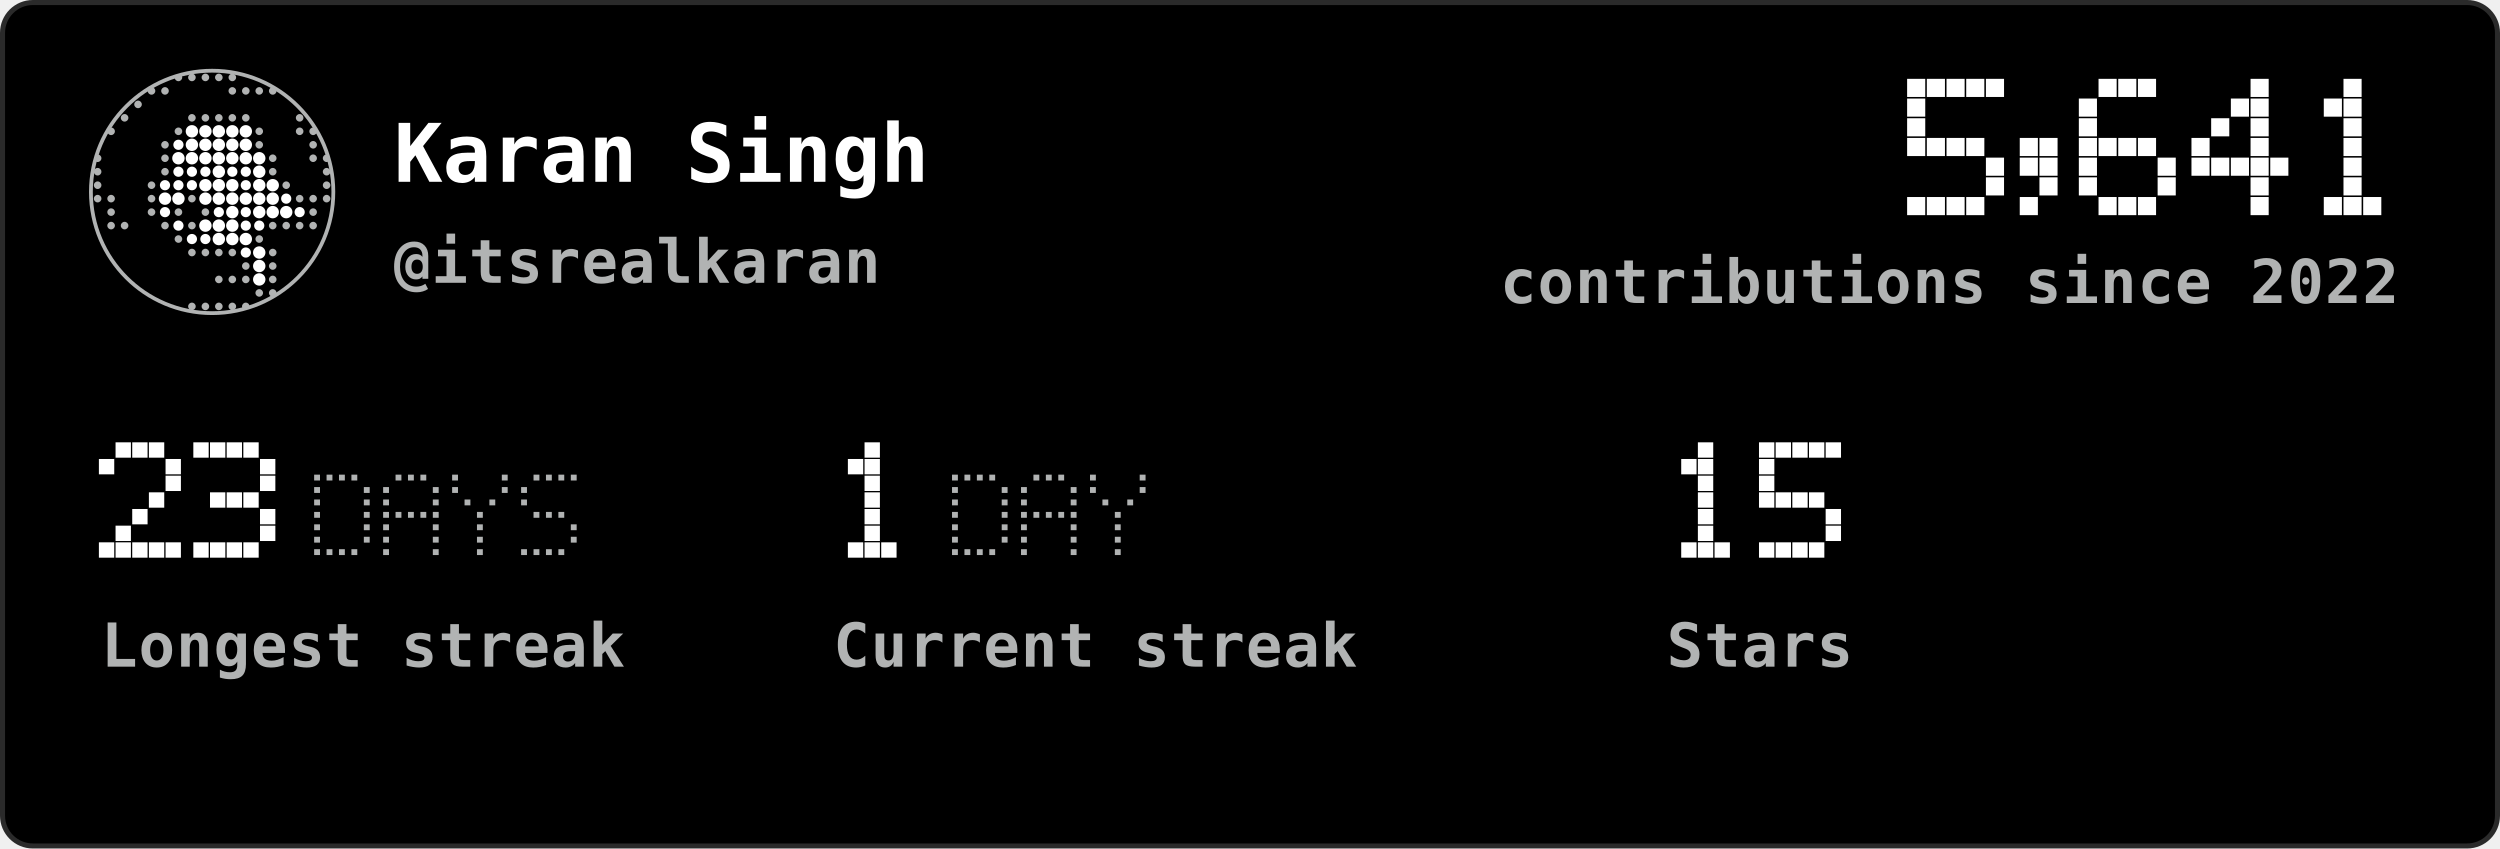
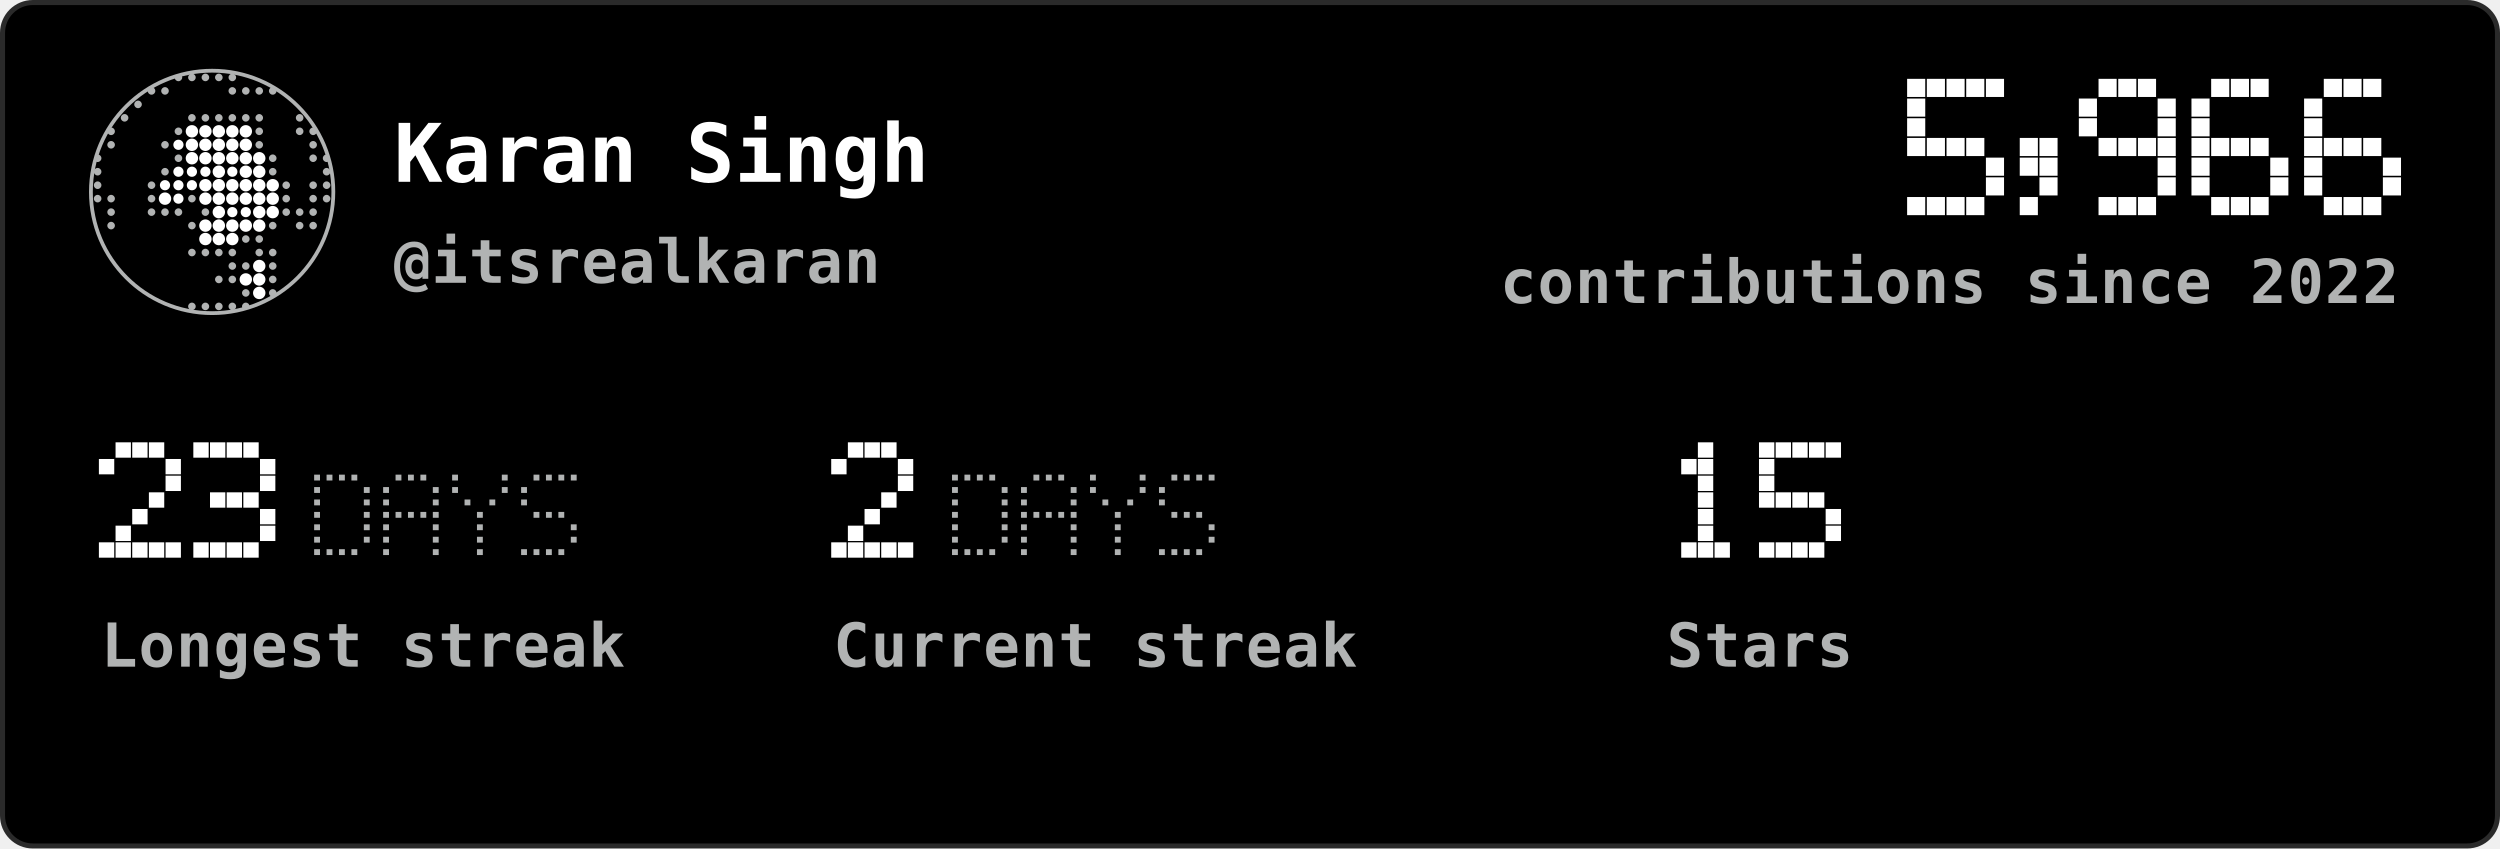
<svg xmlns="http://www.w3.org/2000/svg" width="495" height="168" viewBox="0 0 495 168" role="img">
  <rect x="0.5" y="0.5" width="494" height="167" rx="6" fill="#000000" stroke="#2A2A2A" stroke-width="1" />
  <rect x="20" y="20" width="0" height="0" fill="#FFFFFF" />
  <clipPath id="pfp">
    <circle cx="42.00" cy="38.00" r="24.00" />
  </clipPath>
  <g clip-path="url(#pfp)">
    <circle cx="27.33" cy="15.33" r="0.75" fill="#B1B3B3" />
    <circle cx="32.67" cy="15.33" r="0.75" fill="#B1B3B3" />
    <circle cx="35.33" cy="15.33" r="0.75" fill="#B1B3B3" />
    <circle cx="38.00" cy="15.33" r="0.75" fill="#B1B3B3" />
    <circle cx="40.67" cy="15.33" r="0.75" fill="#B1B3B3" />
    <circle cx="43.33" cy="15.33" r="0.75" fill="#B1B3B3" />
    <circle cx="46.00" cy="15.33" r="0.75" fill="#B1B3B3" />
    <circle cx="24.67" cy="18.00" r="0.75" fill="#B1B3B3" />
    <circle cx="27.33" cy="18.00" r="1.01" fill="#FFFFFF" />
    <circle cx="30.00" cy="18.00" r="0.75" fill="#B1B3B3" />
    <circle cx="32.67" cy="18.00" r="0.75" fill="#B1B3B3" />
    <circle cx="46.00" cy="18.00" r="0.75" fill="#B1B3B3" />
    <circle cx="48.67" cy="18.00" r="0.75" fill="#B1B3B3" />
    <circle cx="51.33" cy="18.00" r="0.75" fill="#B1B3B3" />
    <circle cx="54.00" cy="18.00" r="0.75" fill="#B1B3B3" />
    <circle cx="24.67" cy="20.67" r="0.75" fill="#B1B3B3" />
    <circle cx="27.33" cy="20.67" r="0.75" fill="#B1B3B3" />
    <circle cx="22.00" cy="23.33" r="0.75" fill="#B1B3B3" />
    <circle cx="24.67" cy="23.33" r="0.75" fill="#B1B3B3" />
    <circle cx="38.00" cy="23.33" r="0.75" fill="#B1B3B3" />
    <circle cx="40.67" cy="23.33" r="0.75" fill="#B1B3B3" />
    <circle cx="43.33" cy="23.33" r="0.75" fill="#B1B3B3" />
    <circle cx="46.00" cy="23.33" r="0.75" fill="#B1B3B3" />
    <circle cx="48.67" cy="23.33" r="0.75" fill="#B1B3B3" />
+     <circle cx="51.33" cy="23.33" r="0.75" fill="#B1B3B3" />
    <circle cx="59.33" cy="23.33" r="0.75" fill="#B1B3B3" />
    <circle cx="22.00" cy="26.00" r="0.75" fill="#B1B3B3" />
    <circle cx="35.33" cy="26.00" r="0.75" fill="#B1B3B3" />
    <circle cx="38.00" cy="26.00" r="1.23" fill="#FFFFFF" />
    <circle cx="40.67" cy="26.00" r="1.23" fill="#FFFFFF" />
    <circle cx="43.33" cy="26.00" r="1.23" fill="#FFFFFF" />
    <circle cx="46.00" cy="26.00" r="1.23" fill="#FFFFFF" />
    <circle cx="48.67" cy="26.00" r="1.23" fill="#FFFFFF" />
    <circle cx="51.33" cy="26.00" r="0.75" fill="#B1B3B3" />
    <circle cx="59.33" cy="26.00" r="0.75" fill="#B1B3B3" />
    <circle cx="62.00" cy="26.00" r="0.75" fill="#B1B3B3" />
    <circle cx="19.33" cy="28.67" r="0.75" fill="#B1B3B3" />
+     <circle cx="22.00" cy="28.67" r="0.75" fill="#B1B3B3" />
    <circle cx="32.67" cy="28.67" r="0.75" fill="#B1B3B3" />
    <circle cx="35.33" cy="28.67" r="1.01" fill="#FFFFFF" />
    <circle cx="38.00" cy="28.67" r="1.23" fill="#FFFFFF" />
    <circle cx="40.67" cy="28.67" r="1.23" fill="#FFFFFF" />
    <circle cx="43.33" cy="28.67" r="1.23" fill="#FFFFFF" />
    <circle cx="46.00" cy="28.67" r="1.23" fill="#FFFFFF" />
    <circle cx="48.67" cy="28.67" r="1.23" fill="#FFFFFF" />
    <circle cx="51.33" cy="28.67" r="0.75" fill="#B1B3B3" />
    <circle cx="62.00" cy="28.67" r="0.75" fill="#B1B3B3" />
    <circle cx="19.33" cy="31.33" r="0.75" fill="#B1B3B3" />
-     <circle cx="32.67" cy="31.33" r="0.75" fill="#B1B3B3" />
-     <circle cx="35.33" cy="31.33" r="1.23" fill="#FFFFFF" />
+     <circle cx="35.33" cy="31.33" r="0.75" fill="#B1B3B3" />
    <circle cx="38.00" cy="31.33" r="1.23" fill="#FFFFFF" />
    <circle cx="40.67" cy="31.33" r="1.23" fill="#FFFFFF" />
    <circle cx="43.33" cy="31.33" r="1.23" fill="#FFFFFF" />
    <circle cx="46.00" cy="31.33" r="1.23" fill="#FFFFFF" />
    <circle cx="48.67" cy="31.33" r="1.23" fill="#FFFFFF" />
    <circle cx="51.33" cy="31.33" r="1.23" fill="#FFFFFF" />
    <circle cx="54.00" cy="31.33" r="0.75" fill="#B1B3B3" />
    <circle cx="62.00" cy="31.33" r="0.75" fill="#B1B3B3" />
    <circle cx="64.67" cy="31.33" r="0.75" fill="#B1B3B3" />
    <circle cx="19.33" cy="34.00" r="0.75" fill="#B1B3B3" />
    <circle cx="32.67" cy="34.00" r="0.75" fill="#B1B3B3" />
    <circle cx="35.33" cy="34.00" r="1.01" fill="#FFFFFF" />
    <circle cx="38.00" cy="34.00" r="1.01" fill="#FFFFFF" />
    <circle cx="40.67" cy="34.00" r="1.01" fill="#FFFFFF" />
    <circle cx="43.33" cy="34.00" r="1.23" fill="#FFFFFF" />
    <circle cx="46.00" cy="34.00" r="1.01" fill="#FFFFFF" />
-     <circle cx="48.67" cy="34.00" r="1.01" fill="#FFFFFF" />
+     <circle cx="48.67" cy="34.00" r="1.23" fill="#FFFFFF" />
    <circle cx="51.33" cy="34.00" r="1.23" fill="#FFFFFF" />
    <circle cx="54.00" cy="34.00" r="0.75" fill="#B1B3B3" />
    <circle cx="64.67" cy="34.00" r="0.75" fill="#B1B3B3" />
    <circle cx="19.33" cy="36.67" r="0.75" fill="#B1B3B3" />
    <circle cx="30.00" cy="36.67" r="0.75" fill="#B1B3B3" />
    <circle cx="32.67" cy="36.67" r="1.01" fill="#FFFFFF" />
    <circle cx="35.33" cy="36.67" r="1.01" fill="#FFFFFF" />
    <circle cx="38.00" cy="36.67" r="1.01" fill="#FFFFFF" />
    <circle cx="40.67" cy="36.67" r="1.23" fill="#FFFFFF" />
    <circle cx="43.33" cy="36.67" r="1.23" fill="#FFFFFF" />
    <circle cx="46.00" cy="36.67" r="1.23" fill="#FFFFFF" />
-     <circle cx="48.67" cy="36.67" r="1.01" fill="#FFFFFF" />
+     <circle cx="48.67" cy="36.67" r="1.23" fill="#FFFFFF" />
    <circle cx="51.33" cy="36.67" r="1.23" fill="#FFFFFF" />
    <circle cx="54.00" cy="36.67" r="1.23" fill="#FFFFFF" />
    <circle cx="56.67" cy="36.67" r="0.75" fill="#B1B3B3" />
+     <circle cx="62.00" cy="36.67" r="0.75" fill="#B1B3B3" />
    <circle cx="64.67" cy="36.67" r="0.75" fill="#B1B3B3" />
    <circle cx="19.33" cy="39.33" r="0.75" fill="#B1B3B3" />
    <circle cx="22.00" cy="39.33" r="0.75" fill="#B1B3B3" />
    <circle cx="30.00" cy="39.33" r="0.75" fill="#B1B3B3" />
    <circle cx="32.67" cy="39.33" r="1.23" fill="#FFFFFF" />
-     <circle cx="35.33" cy="39.33" r="1.23" fill="#FFFFFF" />
+     <circle cx="35.33" cy="39.33" r="1.01" fill="#FFFFFF" />
    <circle cx="38.00" cy="39.33" r="0.75" fill="#B1B3B3" />
    <circle cx="40.67" cy="39.33" r="1.23" fill="#FFFFFF" />
    <circle cx="43.33" cy="39.33" r="1.23" fill="#FFFFFF" />
    <circle cx="46.00" cy="39.33" r="1.23" fill="#FFFFFF" />
    <circle cx="48.67" cy="39.33" r="1.23" fill="#FFFFFF" />
    <circle cx="51.33" cy="39.33" r="1.23" fill="#FFFFFF" />
    <circle cx="54.00" cy="39.33" r="1.23" fill="#FFFFFF" />
-     <circle cx="56.67" cy="39.33" r="1.01" fill="#FFFFFF" />
-     <circle cx="59.33" cy="39.33" r="0.75" fill="#B1B3B3" />
+     <circle cx="56.67" cy="39.33" r="0.75" fill="#B1B3B3" />
    <circle cx="62.00" cy="39.33" r="0.75" fill="#B1B3B3" />
    <circle cx="64.67" cy="39.33" r="0.75" fill="#B1B3B3" />
    <circle cx="22.00" cy="42.00" r="0.75" fill="#B1B3B3" />
    <circle cx="30.00" cy="42.00" r="0.75" fill="#B1B3B3" />
-     <circle cx="32.67" cy="42.00" r="1.01" fill="#FFFFFF" />
+     <circle cx="32.67" cy="42.00" r="0.75" fill="#B1B3B3" />
    <circle cx="35.33" cy="42.00" r="0.75" fill="#B1B3B3" />
    <circle cx="40.67" cy="42.00" r="0.75" fill="#B1B3B3" />
-     <circle cx="43.33" cy="42.00" r="1.01" fill="#FFFFFF" />
-     <circle cx="46.00" cy="42.00" r="1.23" fill="#FFFFFF" />
+     <circle cx="43.33" cy="42.00" r="1.23" fill="#FFFFFF" />
+     <circle cx="46.00" cy="42.00" r="1.01" fill="#FFFFFF" />
    <circle cx="48.67" cy="42.00" r="1.01" fill="#FFFFFF" />
    <circle cx="51.33" cy="42.00" r="1.23" fill="#FFFFFF" />
    <circle cx="54.00" cy="42.00" r="1.23" fill="#FFFFFF" />
-     <circle cx="56.67" cy="42.00" r="1.23" fill="#FFFFFF" />
-     <circle cx="59.33" cy="42.00" r="1.01" fill="#FFFFFF" />
+     <circle cx="56.67" cy="42.00" r="0.75" fill="#B1B3B3" />
+     <circle cx="59.33" cy="42.00" r="0.75" fill="#B1B3B3" />
    <circle cx="62.00" cy="42.00" r="0.75" fill="#B1B3B3" />
    <circle cx="22.00" cy="44.67" r="0.75" fill="#B1B3B3" />
-     <circle cx="24.67" cy="44.67" r="0.75" fill="#B1B3B3" />
-     <circle cx="32.67" cy="44.67" r="0.75" fill="#B1B3B3" />
-     <circle cx="35.33" cy="44.67" r="1.01" fill="#FFFFFF" />
    <circle cx="38.00" cy="44.67" r="0.75" fill="#B1B3B3" />
    <circle cx="40.67" cy="44.67" r="1.23" fill="#FFFFFF" />
    <circle cx="43.33" cy="44.67" r="1.23" fill="#FFFFFF" />
    <circle cx="46.00" cy="44.67" r="1.23" fill="#FFFFFF" />
-     <circle cx="48.67" cy="44.67" r="1.01" fill="#FFFFFF" />
-     <circle cx="51.33" cy="44.67" r="1.01" fill="#FFFFFF" />
+     <circle cx="48.67" cy="44.67" r="1.23" fill="#FFFFFF" />
+     <circle cx="51.33" cy="44.67" r="1.23" fill="#FFFFFF" />
    <circle cx="54.00" cy="44.67" r="0.75" fill="#B1B3B3" />
-     <circle cx="56.67" cy="44.67" r="0.75" fill="#B1B3B3" />
    <circle cx="59.33" cy="44.67" r="0.75" fill="#B1B3B3" />
    <circle cx="62.00" cy="44.67" r="0.75" fill="#B1B3B3" />
-     <circle cx="35.33" cy="47.33" r="0.75" fill="#B1B3B3" />
-     <circle cx="38.00" cy="47.33" r="1.01" fill="#FFFFFF" />
-     <circle cx="40.67" cy="47.33" r="1.01" fill="#FFFFFF" />
+     <circle cx="40.67" cy="47.33" r="1.23" fill="#FFFFFF" />
    <circle cx="43.33" cy="47.33" r="1.23" fill="#FFFFFF" />
    <circle cx="46.00" cy="47.33" r="1.23" fill="#FFFFFF" />
-     <circle cx="48.67" cy="47.33" r="1.23" fill="#FFFFFF" />
+     <circle cx="48.67" cy="47.33" r="0.75" fill="#B1B3B3" />
    <circle cx="51.33" cy="47.33" r="0.75" fill="#B1B3B3" />
    <circle cx="38.00" cy="50.00" r="0.75" fill="#B1B3B3" />
    <circle cx="40.67" cy="50.00" r="0.75" fill="#B1B3B3" />
    <circle cx="43.33" cy="50.00" r="0.75" fill="#B1B3B3" />
    <circle cx="46.00" cy="50.00" r="0.75" fill="#B1B3B3" />
-     <circle cx="48.67" cy="50.00" r="1.01" fill="#FFFFFF" />
-     <circle cx="51.33" cy="50.00" r="1.23" fill="#FFFFFF" />
+     <circle cx="51.33" cy="50.00" r="0.75" fill="#B1B3B3" />
    <circle cx="54.00" cy="50.00" r="0.75" fill="#B1B3B3" />
+     <circle cx="46.00" cy="52.67" r="0.75" fill="#B1B3B3" />
    <circle cx="48.67" cy="52.67" r="0.75" fill="#B1B3B3" />
    <circle cx="51.33" cy="52.67" r="1.23" fill="#FFFFFF" />
    <circle cx="54.00" cy="52.67" r="0.75" fill="#B1B3B3" />
    <circle cx="43.33" cy="55.33" r="0.75" fill="#B1B3B3" />
    <circle cx="46.00" cy="55.33" r="0.75" fill="#B1B3B3" />
-     <circle cx="48.67" cy="55.33" r="0.75" fill="#B1B3B3" />
+     <circle cx="48.67" cy="55.33" r="1.23" fill="#FFFFFF" />
    <circle cx="51.33" cy="55.33" r="1.23" fill="#FFFFFF" />
    <circle cx="54.00" cy="55.33" r="0.75" fill="#B1B3B3" />
-     <circle cx="51.33" cy="58.00" r="0.75" fill="#B1B3B3" />
+     <circle cx="48.67" cy="58.00" r="0.75" fill="#B1B3B3" />
+     <circle cx="51.33" cy="58.00" r="1.23" fill="#FFFFFF" />
    <circle cx="54.00" cy="58.00" r="0.75" fill="#B1B3B3" />
    <circle cx="38.00" cy="60.67" r="0.75" fill="#B1B3B3" />
    <circle cx="40.67" cy="60.67" r="0.75" fill="#B1B3B3" />
    <circle cx="43.33" cy="60.67" r="0.75" fill="#B1B3B3" />
    <circle cx="46.00" cy="60.67" r="0.75" fill="#B1B3B3" />
    <circle cx="48.67" cy="60.67" r="0.75" fill="#B1B3B3" />
    <circle cx="51.33" cy="60.67" r="0.75" fill="#B1B3B3" />
  </g>
  <circle cx="42.00" cy="38.00" r="24.00" fill="none" stroke="#B1B3B3" stroke-width="0.75" />
  <text x="78" y="36" fill="#FFFFFF" text-anchor="start" font-family="ui-monospace, Geist Mono, monospace" font-weight="700" font-size="16" letter-spacing="0" dominant-baseline="auto">Karan Singh</text>
  <text x="78" y="56" fill="#B1B3B3" text-anchor="start" font-family="ui-monospace, Geist Mono, monospace" font-weight="700" font-size="12" letter-spacing="0.2" dominant-baseline="auto">@itsrealkaran</text>
  <rect x="377.61" y="15.61" width="3.59" height="3.59" fill="#FFFFFF" />
  <rect x="381.51" y="15.61" width="3.59" height="3.59" fill="#FFFFFF" />
  <rect x="385.41" y="15.61" width="3.59" height="3.59" fill="#FFFFFF" />
  <rect x="389.31" y="15.61" width="3.59" height="3.59" fill="#FFFFFF" />
  <rect x="393.21" y="15.61" width="3.59" height="3.59" fill="#FFFFFF" />
  <rect x="377.61" y="19.51" width="3.59" height="3.59" fill="#FFFFFF" />
  <rect x="377.61" y="23.41" width="3.59" height="3.59" fill="#FFFFFF" />
  <rect x="377.61" y="27.31" width="3.59" height="3.59" fill="#FFFFFF" />
  <rect x="381.51" y="27.31" width="3.59" height="3.59" fill="#FFFFFF" />
  <rect x="385.41" y="27.31" width="3.59" height="3.59" fill="#FFFFFF" />
  <rect x="389.31" y="27.31" width="3.59" height="3.59" fill="#FFFFFF" />
  <rect x="393.21" y="31.21" width="3.59" height="3.59" fill="#FFFFFF" />
  <rect x="393.21" y="35.11" width="3.59" height="3.59" fill="#FFFFFF" />
  <rect x="377.61" y="39.01" width="3.59" height="3.59" fill="#FFFFFF" />
  <rect x="381.51" y="39.01" width="3.59" height="3.59" fill="#FFFFFF" />
  <rect x="385.41" y="39.01" width="3.59" height="3.59" fill="#FFFFFF" />
  <rect x="389.31" y="39.01" width="3.59" height="3.59" fill="#FFFFFF" />
  <rect x="399.91" y="27.31" width="3.59" height="3.59" fill="#FFFFFF" />
  <rect x="403.81" y="27.31" width="3.59" height="3.59" fill="#FFFFFF" />
  <rect x="399.91" y="31.21" width="3.59" height="3.59" fill="#FFFFFF" />
  <rect x="403.81" y="31.21" width="3.59" height="3.59" fill="#FFFFFF" />
  <rect x="403.81" y="35.11" width="3.59" height="3.59" fill="#FFFFFF" />
  <rect x="399.91" y="39.01" width="3.59" height="3.59" fill="#FFFFFF" />
  <rect x="415.51" y="15.61" width="3.59" height="3.59" fill="#FFFFFF" />
  <rect x="419.41" y="15.61" width="3.59" height="3.59" fill="#FFFFFF" />
  <rect x="423.31" y="15.61" width="3.59" height="3.59" fill="#FFFFFF" />
  <rect x="411.61" y="19.51" width="3.59" height="3.59" fill="#FFFFFF" />
+   <rect x="427.21" y="19.51" width="3.59" height="3.59" fill="#FFFFFF" />
  <rect x="411.61" y="23.41" width="3.59" height="3.59" fill="#FFFFFF" />
-   <rect x="411.61" y="27.31" width="3.59" height="3.59" fill="#FFFFFF" />
+   <rect x="427.21" y="23.41" width="3.59" height="3.59" fill="#FFFFFF" />
  <rect x="415.51" y="27.31" width="3.59" height="3.59" fill="#FFFFFF" />
  <rect x="419.41" y="27.31" width="3.59" height="3.59" fill="#FFFFFF" />
  <rect x="423.31" y="27.31" width="3.59" height="3.59" fill="#FFFFFF" />
-   <rect x="411.61" y="31.21" width="3.59" height="3.59" fill="#FFFFFF" />
+   <rect x="427.21" y="27.31" width="3.59" height="3.59" fill="#FFFFFF" />
  <rect x="427.21" y="31.21" width="3.59" height="3.59" fill="#FFFFFF" />
-   <rect x="411.61" y="35.11" width="3.59" height="3.59" fill="#FFFFFF" />
  <rect x="427.21" y="35.11" width="3.59" height="3.59" fill="#FFFFFF" />
  <rect x="415.51" y="39.01" width="3.59" height="3.59" fill="#FFFFFF" />
  <rect x="419.41" y="39.01" width="3.59" height="3.59" fill="#FFFFFF" />
  <rect x="423.31" y="39.01" width="3.59" height="3.59" fill="#FFFFFF" />
+   <rect x="437.81" y="15.61" width="3.59" height="3.59" fill="#FFFFFF" />
+   <rect x="441.71" y="15.61" width="3.59" height="3.59" fill="#FFFFFF" />
  <rect x="445.61" y="15.61" width="3.59" height="3.59" fill="#FFFFFF" />
-   <rect x="441.71" y="19.51" width="3.59" height="3.59" fill="#FFFFFF" />
-   <rect x="445.61" y="19.51" width="3.59" height="3.59" fill="#FFFFFF" />
-   <rect x="437.81" y="23.41" width="3.59" height="3.59" fill="#FFFFFF" />
-   <rect x="445.61" y="23.41" width="3.59" height="3.59" fill="#FFFFFF" />
+   <rect x="433.91" y="19.51" width="3.59" height="3.59" fill="#FFFFFF" />
+   <rect x="433.91" y="23.41" width="3.59" height="3.59" fill="#FFFFFF" />
  <rect x="433.91" y="27.31" width="3.59" height="3.59" fill="#FFFFFF" />
+   <rect x="437.81" y="27.31" width="3.59" height="3.59" fill="#FFFFFF" />
+   <rect x="441.71" y="27.31" width="3.59" height="3.59" fill="#FFFFFF" />
  <rect x="445.61" y="27.31" width="3.59" height="3.59" fill="#FFFFFF" />
  <rect x="433.91" y="31.21" width="3.59" height="3.59" fill="#FFFFFF" />
-   <rect x="437.81" y="31.21" width="3.59" height="3.59" fill="#FFFFFF" />
-   <rect x="441.71" y="31.21" width="3.59" height="3.59" fill="#FFFFFF" />
-   <rect x="445.61" y="31.21" width="3.59" height="3.59" fill="#FFFFFF" />
  <rect x="449.51" y="31.21" width="3.59" height="3.59" fill="#FFFFFF" />
-   <rect x="445.61" y="35.11" width="3.59" height="3.59" fill="#FFFFFF" />
+   <rect x="433.91" y="35.11" width="3.59" height="3.59" fill="#FFFFFF" />
+   <rect x="449.51" y="35.11" width="3.59" height="3.59" fill="#FFFFFF" />
+   <rect x="437.81" y="39.01" width="3.59" height="3.59" fill="#FFFFFF" />
+   <rect x="441.71" y="39.01" width="3.59" height="3.59" fill="#FFFFFF" />
  <rect x="445.61" y="39.01" width="3.59" height="3.59" fill="#FFFFFF" />
+   <rect x="460.11" y="15.61" width="3.59" height="3.59" fill="#FFFFFF" />
  <rect x="464.01" y="15.61" width="3.59" height="3.59" fill="#FFFFFF" />
-   <rect x="460.11" y="19.51" width="3.59" height="3.59" fill="#FFFFFF" />
-   <rect x="464.01" y="19.51" width="3.59" height="3.59" fill="#FFFFFF" />
-   <rect x="464.01" y="23.41" width="3.59" height="3.59" fill="#FFFFFF" />
+   <rect x="467.91" y="15.61" width="3.59" height="3.59" fill="#FFFFFF" />
+   <rect x="456.21" y="19.51" width="3.59" height="3.59" fill="#FFFFFF" />
+   <rect x="456.21" y="23.41" width="3.59" height="3.59" fill="#FFFFFF" />
+   <rect x="456.21" y="27.31" width="3.59" height="3.59" fill="#FFFFFF" />
+   <rect x="460.11" y="27.31" width="3.59" height="3.59" fill="#FFFFFF" />
  <rect x="464.01" y="27.31" width="3.59" height="3.59" fill="#FFFFFF" />
-   <rect x="464.01" y="31.21" width="3.59" height="3.59" fill="#FFFFFF" />
-   <rect x="464.01" y="35.11" width="3.59" height="3.59" fill="#FFFFFF" />
+   <rect x="467.91" y="27.31" width="3.59" height="3.59" fill="#FFFFFF" />
+   <rect x="456.21" y="31.21" width="3.59" height="3.59" fill="#FFFFFF" />
+   <rect x="471.81" y="31.21" width="3.59" height="3.59" fill="#FFFFFF" />
+   <rect x="456.21" y="35.11" width="3.59" height="3.59" fill="#FFFFFF" />
+   <rect x="471.81" y="35.11" width="3.59" height="3.59" fill="#FFFFFF" />
  <rect x="460.11" y="39.01" width="3.59" height="3.59" fill="#FFFFFF" />
  <rect x="464.01" y="39.01" width="3.59" height="3.59" fill="#FFFFFF" />
  <rect x="467.91" y="39.01" width="3.59" height="3.59" fill="#FFFFFF" />
  <text x="475" y="60" fill="#B1B3B3" text-anchor="end" font-family="ui-monospace, Geist Mono, monospace" font-weight="700" font-size="12" letter-spacing="0.2" dominant-baseline="auto">contributions since 2022</text>
  <rect x="22.88" y="87.58" width="3.04" height="3.04" fill="#FFFFFF" />
  <rect x="26.18" y="87.58" width="3.04" height="3.04" fill="#FFFFFF" />
  <rect x="29.48" y="87.58" width="3.04" height="3.04" fill="#FFFFFF" />
  <rect x="19.58" y="90.88" width="3.04" height="3.04" fill="#FFFFFF" />
  <rect x="32.78" y="90.88" width="3.04" height="3.04" fill="#FFFFFF" />
  <rect x="32.78" y="94.18" width="3.04" height="3.04" fill="#FFFFFF" />
  <rect x="29.48" y="97.48" width="3.04" height="3.04" fill="#FFFFFF" />
  <rect x="26.18" y="100.78" width="3.04" height="3.04" fill="#FFFFFF" />
  <rect x="22.88" y="104.08" width="3.04" height="3.04" fill="#FFFFFF" />
  <rect x="19.58" y="107.38" width="3.04" height="3.04" fill="#FFFFFF" />
  <rect x="22.88" y="107.38" width="3.04" height="3.04" fill="#FFFFFF" />
  <rect x="26.18" y="107.38" width="3.04" height="3.04" fill="#FFFFFF" />
  <rect x="29.48" y="107.38" width="3.04" height="3.04" fill="#FFFFFF" />
  <rect x="32.78" y="107.38" width="3.04" height="3.04" fill="#FFFFFF" />
  <rect x="38.28" y="87.58" width="3.04" height="3.04" fill="#FFFFFF" />
  <rect x="41.58" y="87.58" width="3.04" height="3.04" fill="#FFFFFF" />
  <rect x="44.88" y="87.58" width="3.04" height="3.04" fill="#FFFFFF" />
  <rect x="48.18" y="87.58" width="3.04" height="3.04" fill="#FFFFFF" />
  <rect x="51.48" y="90.88" width="3.04" height="3.04" fill="#FFFFFF" />
  <rect x="51.48" y="94.18" width="3.04" height="3.04" fill="#FFFFFF" />
  <rect x="41.58" y="97.48" width="3.04" height="3.04" fill="#FFFFFF" />
  <rect x="44.88" y="97.48" width="3.04" height="3.04" fill="#FFFFFF" />
  <rect x="48.18" y="97.48" width="3.04" height="3.04" fill="#FFFFFF" />
  <rect x="51.48" y="100.78" width="3.04" height="3.04" fill="#FFFFFF" />
  <rect x="51.48" y="104.08" width="3.04" height="3.04" fill="#FFFFFF" />
  <rect x="38.28" y="107.38" width="3.04" height="3.04" fill="#FFFFFF" />
  <rect x="41.58" y="107.38" width="3.04" height="3.04" fill="#FFFFFF" />
  <rect x="44.88" y="107.38" width="3.04" height="3.04" fill="#FFFFFF" />
  <rect x="48.18" y="107.38" width="3.04" height="3.04" fill="#FFFFFF" />
  <rect x="62.20" y="93.98" width="1.16" height="1.16" fill="#B1B3B3" />
  <rect x="64.66" y="93.98" width="1.16" height="1.16" fill="#B1B3B3" />
  <rect x="67.12" y="93.98" width="1.16" height="1.16" fill="#B1B3B3" />
  <rect x="69.58" y="93.98" width="1.16" height="1.16" fill="#B1B3B3" />
  <rect x="62.20" y="96.44" width="1.16" height="1.16" fill="#B1B3B3" />
  <rect x="72.04" y="96.44" width="1.16" height="1.16" fill="#B1B3B3" />
  <rect x="62.20" y="98.90" width="1.16" height="1.16" fill="#B1B3B3" />
  <rect x="72.04" y="98.90" width="1.16" height="1.16" fill="#B1B3B3" />
  <rect x="62.20" y="101.36" width="1.16" height="1.16" fill="#B1B3B3" />
  <rect x="72.04" y="101.36" width="1.16" height="1.16" fill="#B1B3B3" />
  <rect x="62.20" y="103.82" width="1.16" height="1.16" fill="#B1B3B3" />
  <rect x="72.04" y="103.82" width="1.16" height="1.16" fill="#B1B3B3" />
  <rect x="62.20" y="106.28" width="1.16" height="1.16" fill="#B1B3B3" />
  <rect x="72.04" y="106.28" width="1.16" height="1.16" fill="#B1B3B3" />
  <rect x="62.20" y="108.74" width="1.16" height="1.16" fill="#B1B3B3" />
  <rect x="64.66" y="108.74" width="1.16" height="1.16" fill="#B1B3B3" />
  <rect x="67.12" y="108.74" width="1.16" height="1.16" fill="#B1B3B3" />
  <rect x="69.58" y="108.74" width="1.16" height="1.16" fill="#B1B3B3" />
  <rect x="78.32" y="93.98" width="1.16" height="1.16" fill="#B1B3B3" />
  <rect x="80.78" y="93.98" width="1.16" height="1.16" fill="#B1B3B3" />
  <rect x="83.24" y="93.98" width="1.16" height="1.16" fill="#B1B3B3" />
  <rect x="75.86" y="96.44" width="1.16" height="1.16" fill="#B1B3B3" />
  <rect x="85.70" y="96.44" width="1.16" height="1.16" fill="#B1B3B3" />
  <rect x="75.86" y="98.90" width="1.16" height="1.16" fill="#B1B3B3" />
  <rect x="85.70" y="98.90" width="1.16" height="1.16" fill="#B1B3B3" />
  <rect x="75.86" y="101.36" width="1.16" height="1.16" fill="#B1B3B3" />
  <rect x="78.32" y="101.36" width="1.16" height="1.16" fill="#B1B3B3" />
  <rect x="80.78" y="101.36" width="1.16" height="1.16" fill="#B1B3B3" />
  <rect x="83.24" y="101.36" width="1.16" height="1.16" fill="#B1B3B3" />
  <rect x="85.70" y="101.36" width="1.16" height="1.16" fill="#B1B3B3" />
  <rect x="75.86" y="103.82" width="1.16" height="1.16" fill="#B1B3B3" />
  <rect x="85.70" y="103.82" width="1.16" height="1.16" fill="#B1B3B3" />
  <rect x="75.86" y="106.28" width="1.16" height="1.16" fill="#B1B3B3" />
  <rect x="85.70" y="106.28" width="1.16" height="1.16" fill="#B1B3B3" />
  <rect x="75.86" y="108.74" width="1.16" height="1.16" fill="#B1B3B3" />
  <rect x="85.70" y="108.74" width="1.16" height="1.16" fill="#B1B3B3" />
  <rect x="89.52" y="93.98" width="1.16" height="1.16" fill="#B1B3B3" />
  <rect x="99.36" y="93.98" width="1.16" height="1.16" fill="#B1B3B3" />
  <rect x="89.52" y="96.44" width="1.16" height="1.16" fill="#B1B3B3" />
  <rect x="99.36" y="96.44" width="1.16" height="1.16" fill="#B1B3B3" />
  <rect x="91.98" y="98.90" width="1.16" height="1.16" fill="#B1B3B3" />
  <rect x="96.90" y="98.90" width="1.16" height="1.16" fill="#B1B3B3" />
  <rect x="94.44" y="101.36" width="1.16" height="1.16" fill="#B1B3B3" />
  <rect x="94.44" y="103.82" width="1.16" height="1.16" fill="#B1B3B3" />
  <rect x="94.44" y="106.28" width="1.16" height="1.16" fill="#B1B3B3" />
  <rect x="94.44" y="108.74" width="1.16" height="1.16" fill="#B1B3B3" />
  <rect x="105.64" y="93.98" width="1.16" height="1.16" fill="#B1B3B3" />
  <rect x="108.10" y="93.98" width="1.16" height="1.16" fill="#B1B3B3" />
  <rect x="110.56" y="93.98" width="1.16" height="1.16" fill="#B1B3B3" />
  <rect x="113.02" y="93.98" width="1.16" height="1.16" fill="#B1B3B3" />
  <rect x="103.18" y="96.44" width="1.16" height="1.16" fill="#B1B3B3" />
  <rect x="103.18" y="98.90" width="1.16" height="1.16" fill="#B1B3B3" />
  <rect x="105.64" y="101.36" width="1.16" height="1.16" fill="#B1B3B3" />
  <rect x="108.10" y="101.36" width="1.16" height="1.16" fill="#B1B3B3" />
  <rect x="110.56" y="101.36" width="1.16" height="1.16" fill="#B1B3B3" />
  <rect x="113.02" y="103.82" width="1.16" height="1.16" fill="#B1B3B3" />
  <rect x="113.02" y="106.28" width="1.16" height="1.16" fill="#B1B3B3" />
  <rect x="103.18" y="108.74" width="1.16" height="1.16" fill="#B1B3B3" />
  <rect x="105.64" y="108.74" width="1.16" height="1.16" fill="#B1B3B3" />
  <rect x="108.10" y="108.74" width="1.16" height="1.16" fill="#B1B3B3" />
  <rect x="110.56" y="108.74" width="1.16" height="1.16" fill="#B1B3B3" />
  <text x="20" y="132" fill="#B1B3B3" text-anchor="start" font-family="ui-monospace, Geist Mono, monospace" font-weight="700" font-size="12" letter-spacing="0.2" dominant-baseline="auto">Longest streak</text>
+   <rect x="167.88" y="87.58" width="3.04" height="3.04" fill="#FFFFFF" />
  <rect x="171.18" y="87.58" width="3.04" height="3.04" fill="#FFFFFF" />
-   <rect x="167.88" y="90.88" width="3.04" height="3.04" fill="#FFFFFF" />
-   <rect x="171.18" y="90.88" width="3.04" height="3.04" fill="#FFFFFF" />
-   <rect x="171.18" y="94.18" width="3.04" height="3.04" fill="#FFFFFF" />
-   <rect x="171.18" y="97.48" width="3.04" height="3.04" fill="#FFFFFF" />
+   <rect x="174.48" y="87.58" width="3.04" height="3.04" fill="#FFFFFF" />
+   <rect x="164.58" y="90.88" width="3.04" height="3.04" fill="#FFFFFF" />
+   <rect x="177.78" y="90.88" width="3.04" height="3.04" fill="#FFFFFF" />
+   <rect x="177.78" y="94.18" width="3.04" height="3.04" fill="#FFFFFF" />
+   <rect x="174.48" y="97.48" width="3.04" height="3.04" fill="#FFFFFF" />
  <rect x="171.18" y="100.78" width="3.04" height="3.04" fill="#FFFFFF" />
-   <rect x="171.18" y="104.08" width="3.04" height="3.04" fill="#FFFFFF" />
+   <rect x="167.88" y="104.08" width="3.04" height="3.04" fill="#FFFFFF" />
+   <rect x="164.58" y="107.38" width="3.04" height="3.04" fill="#FFFFFF" />
  <rect x="167.88" y="107.38" width="3.04" height="3.04" fill="#FFFFFF" />
  <rect x="171.18" y="107.38" width="3.04" height="3.04" fill="#FFFFFF" />
  <rect x="174.48" y="107.38" width="3.04" height="3.04" fill="#FFFFFF" />
+   <rect x="177.78" y="107.38" width="3.04" height="3.04" fill="#FFFFFF" />
  <rect x="188.50" y="93.98" width="1.16" height="1.16" fill="#B1B3B3" />
  <rect x="190.96" y="93.98" width="1.16" height="1.16" fill="#B1B3B3" />
  <rect x="193.42" y="93.98" width="1.16" height="1.16" fill="#B1B3B3" />
  <rect x="195.88" y="93.98" width="1.16" height="1.16" fill="#B1B3B3" />
  <rect x="188.50" y="96.44" width="1.16" height="1.16" fill="#B1B3B3" />
  <rect x="198.34" y="96.44" width="1.16" height="1.16" fill="#B1B3B3" />
  <rect x="188.50" y="98.90" width="1.16" height="1.16" fill="#B1B3B3" />
  <rect x="198.34" y="98.90" width="1.16" height="1.16" fill="#B1B3B3" />
  <rect x="188.50" y="101.36" width="1.16" height="1.16" fill="#B1B3B3" />
  <rect x="198.34" y="101.36" width="1.16" height="1.16" fill="#B1B3B3" />
  <rect x="188.50" y="103.82" width="1.16" height="1.16" fill="#B1B3B3" />
  <rect x="198.34" y="103.82" width="1.16" height="1.16" fill="#B1B3B3" />
  <rect x="188.50" y="106.28" width="1.16" height="1.16" fill="#B1B3B3" />
  <rect x="198.34" y="106.28" width="1.16" height="1.16" fill="#B1B3B3" />
  <rect x="188.50" y="108.74" width="1.16" height="1.16" fill="#B1B3B3" />
  <rect x="190.96" y="108.74" width="1.16" height="1.16" fill="#B1B3B3" />
  <rect x="193.42" y="108.74" width="1.16" height="1.16" fill="#B1B3B3" />
  <rect x="195.88" y="108.74" width="1.16" height="1.16" fill="#B1B3B3" />
  <rect x="204.62" y="93.98" width="1.16" height="1.16" fill="#B1B3B3" />
  <rect x="207.08" y="93.98" width="1.16" height="1.16" fill="#B1B3B3" />
  <rect x="209.54" y="93.98" width="1.16" height="1.16" fill="#B1B3B3" />
  <rect x="202.16" y="96.44" width="1.16" height="1.16" fill="#B1B3B3" />
  <rect x="212.00" y="96.44" width="1.16" height="1.16" fill="#B1B3B3" />
  <rect x="202.16" y="98.90" width="1.16" height="1.16" fill="#B1B3B3" />
  <rect x="212.00" y="98.90" width="1.16" height="1.16" fill="#B1B3B3" />
  <rect x="202.16" y="101.36" width="1.16" height="1.16" fill="#B1B3B3" />
  <rect x="204.62" y="101.36" width="1.16" height="1.16" fill="#B1B3B3" />
  <rect x="207.08" y="101.36" width="1.16" height="1.16" fill="#B1B3B3" />
  <rect x="209.54" y="101.36" width="1.16" height="1.16" fill="#B1B3B3" />
  <rect x="212.00" y="101.36" width="1.16" height="1.16" fill="#B1B3B3" />
  <rect x="202.16" y="103.82" width="1.16" height="1.16" fill="#B1B3B3" />
  <rect x="212.00" y="103.82" width="1.16" height="1.16" fill="#B1B3B3" />
  <rect x="202.16" y="106.28" width="1.16" height="1.16" fill="#B1B3B3" />
  <rect x="212.00" y="106.28" width="1.16" height="1.16" fill="#B1B3B3" />
  <rect x="202.16" y="108.74" width="1.16" height="1.16" fill="#B1B3B3" />
  <rect x="212.00" y="108.74" width="1.16" height="1.16" fill="#B1B3B3" />
  <rect x="215.82" y="93.98" width="1.16" height="1.16" fill="#B1B3B3" />
  <rect x="225.66" y="93.98" width="1.16" height="1.16" fill="#B1B3B3" />
  <rect x="215.82" y="96.44" width="1.16" height="1.16" fill="#B1B3B3" />
  <rect x="225.66" y="96.44" width="1.16" height="1.16" fill="#B1B3B3" />
  <rect x="218.28" y="98.90" width="1.16" height="1.16" fill="#B1B3B3" />
  <rect x="223.20" y="98.90" width="1.16" height="1.16" fill="#B1B3B3" />
  <rect x="220.74" y="101.36" width="1.16" height="1.16" fill="#B1B3B3" />
  <rect x="220.74" y="103.82" width="1.16" height="1.16" fill="#B1B3B3" />
  <rect x="220.74" y="106.28" width="1.16" height="1.16" fill="#B1B3B3" />
  <rect x="220.74" y="108.74" width="1.16" height="1.16" fill="#B1B3B3" />
+   <rect x="231.94" y="93.98" width="1.16" height="1.16" fill="#B1B3B3" />
+   <rect x="234.40" y="93.98" width="1.16" height="1.16" fill="#B1B3B3" />
+   <rect x="236.86" y="93.98" width="1.16" height="1.16" fill="#B1B3B3" />
+   <rect x="239.32" y="93.98" width="1.16" height="1.16" fill="#B1B3B3" />
+   <rect x="229.48" y="96.44" width="1.16" height="1.16" fill="#B1B3B3" />
+   <rect x="229.48" y="98.90" width="1.16" height="1.16" fill="#B1B3B3" />
+   <rect x="231.94" y="101.36" width="1.16" height="1.16" fill="#B1B3B3" />
+   <rect x="234.40" y="101.36" width="1.16" height="1.16" fill="#B1B3B3" />
+   <rect x="236.86" y="101.36" width="1.16" height="1.16" fill="#B1B3B3" />
+   <rect x="239.32" y="103.82" width="1.16" height="1.16" fill="#B1B3B3" />
+   <rect x="239.32" y="106.28" width="1.16" height="1.16" fill="#B1B3B3" />
+   <rect x="229.48" y="108.74" width="1.16" height="1.16" fill="#B1B3B3" />
+   <rect x="231.94" y="108.74" width="1.16" height="1.16" fill="#B1B3B3" />
+   <rect x="234.40" y="108.74" width="1.16" height="1.16" fill="#B1B3B3" />
+   <rect x="236.86" y="108.74" width="1.16" height="1.16" fill="#B1B3B3" />
  <text x="165.0" y="132" fill="#B1B3B3" text-anchor="start" font-family="ui-monospace, Geist Mono, monospace" font-weight="700" font-size="12" letter-spacing="0.2" dominant-baseline="auto">Current streak</text>
  <rect x="336.18" y="87.58" width="3.04" height="3.04" fill="#FFFFFF" />
  <rect x="332.88" y="90.88" width="3.04" height="3.04" fill="#FFFFFF" />
  <rect x="336.18" y="90.88" width="3.04" height="3.04" fill="#FFFFFF" />
  <rect x="336.18" y="94.18" width="3.04" height="3.04" fill="#FFFFFF" />
  <rect x="336.18" y="97.48" width="3.04" height="3.04" fill="#FFFFFF" />
  <rect x="336.18" y="100.78" width="3.04" height="3.04" fill="#FFFFFF" />
  <rect x="336.18" y="104.08" width="3.04" height="3.04" fill="#FFFFFF" />
  <rect x="332.88" y="107.38" width="3.04" height="3.04" fill="#FFFFFF" />
  <rect x="336.18" y="107.38" width="3.04" height="3.04" fill="#FFFFFF" />
  <rect x="339.48" y="107.38" width="3.04" height="3.04" fill="#FFFFFF" />
  <rect x="348.28" y="87.58" width="3.04" height="3.04" fill="#FFFFFF" />
  <rect x="351.58" y="87.58" width="3.04" height="3.04" fill="#FFFFFF" />
  <rect x="354.88" y="87.58" width="3.04" height="3.04" fill="#FFFFFF" />
  <rect x="358.18" y="87.58" width="3.04" height="3.04" fill="#FFFFFF" />
  <rect x="361.48" y="87.58" width="3.04" height="3.04" fill="#FFFFFF" />
  <rect x="348.28" y="90.88" width="3.04" height="3.04" fill="#FFFFFF" />
  <rect x="348.28" y="94.18" width="3.04" height="3.04" fill="#FFFFFF" />
  <rect x="348.28" y="97.48" width="3.04" height="3.04" fill="#FFFFFF" />
  <rect x="351.58" y="97.48" width="3.04" height="3.04" fill="#FFFFFF" />
  <rect x="354.88" y="97.48" width="3.04" height="3.04" fill="#FFFFFF" />
  <rect x="358.18" y="97.48" width="3.04" height="3.04" fill="#FFFFFF" />
  <rect x="361.48" y="100.78" width="3.04" height="3.04" fill="#FFFFFF" />
  <rect x="361.48" y="104.08" width="3.04" height="3.04" fill="#FFFFFF" />
  <rect x="348.28" y="107.38" width="3.04" height="3.04" fill="#FFFFFF" />
  <rect x="351.58" y="107.38" width="3.04" height="3.04" fill="#FFFFFF" />
  <rect x="354.88" y="107.38" width="3.04" height="3.04" fill="#FFFFFF" />
  <rect x="358.18" y="107.38" width="3.04" height="3.04" fill="#FFFFFF" />
  <text x="330.0" y="132" fill="#B1B3B3" text-anchor="start" font-family="ui-monospace, Geist Mono, monospace" font-weight="700" font-size="12" letter-spacing="0.2" dominant-baseline="auto">Stars</text>
</svg>
